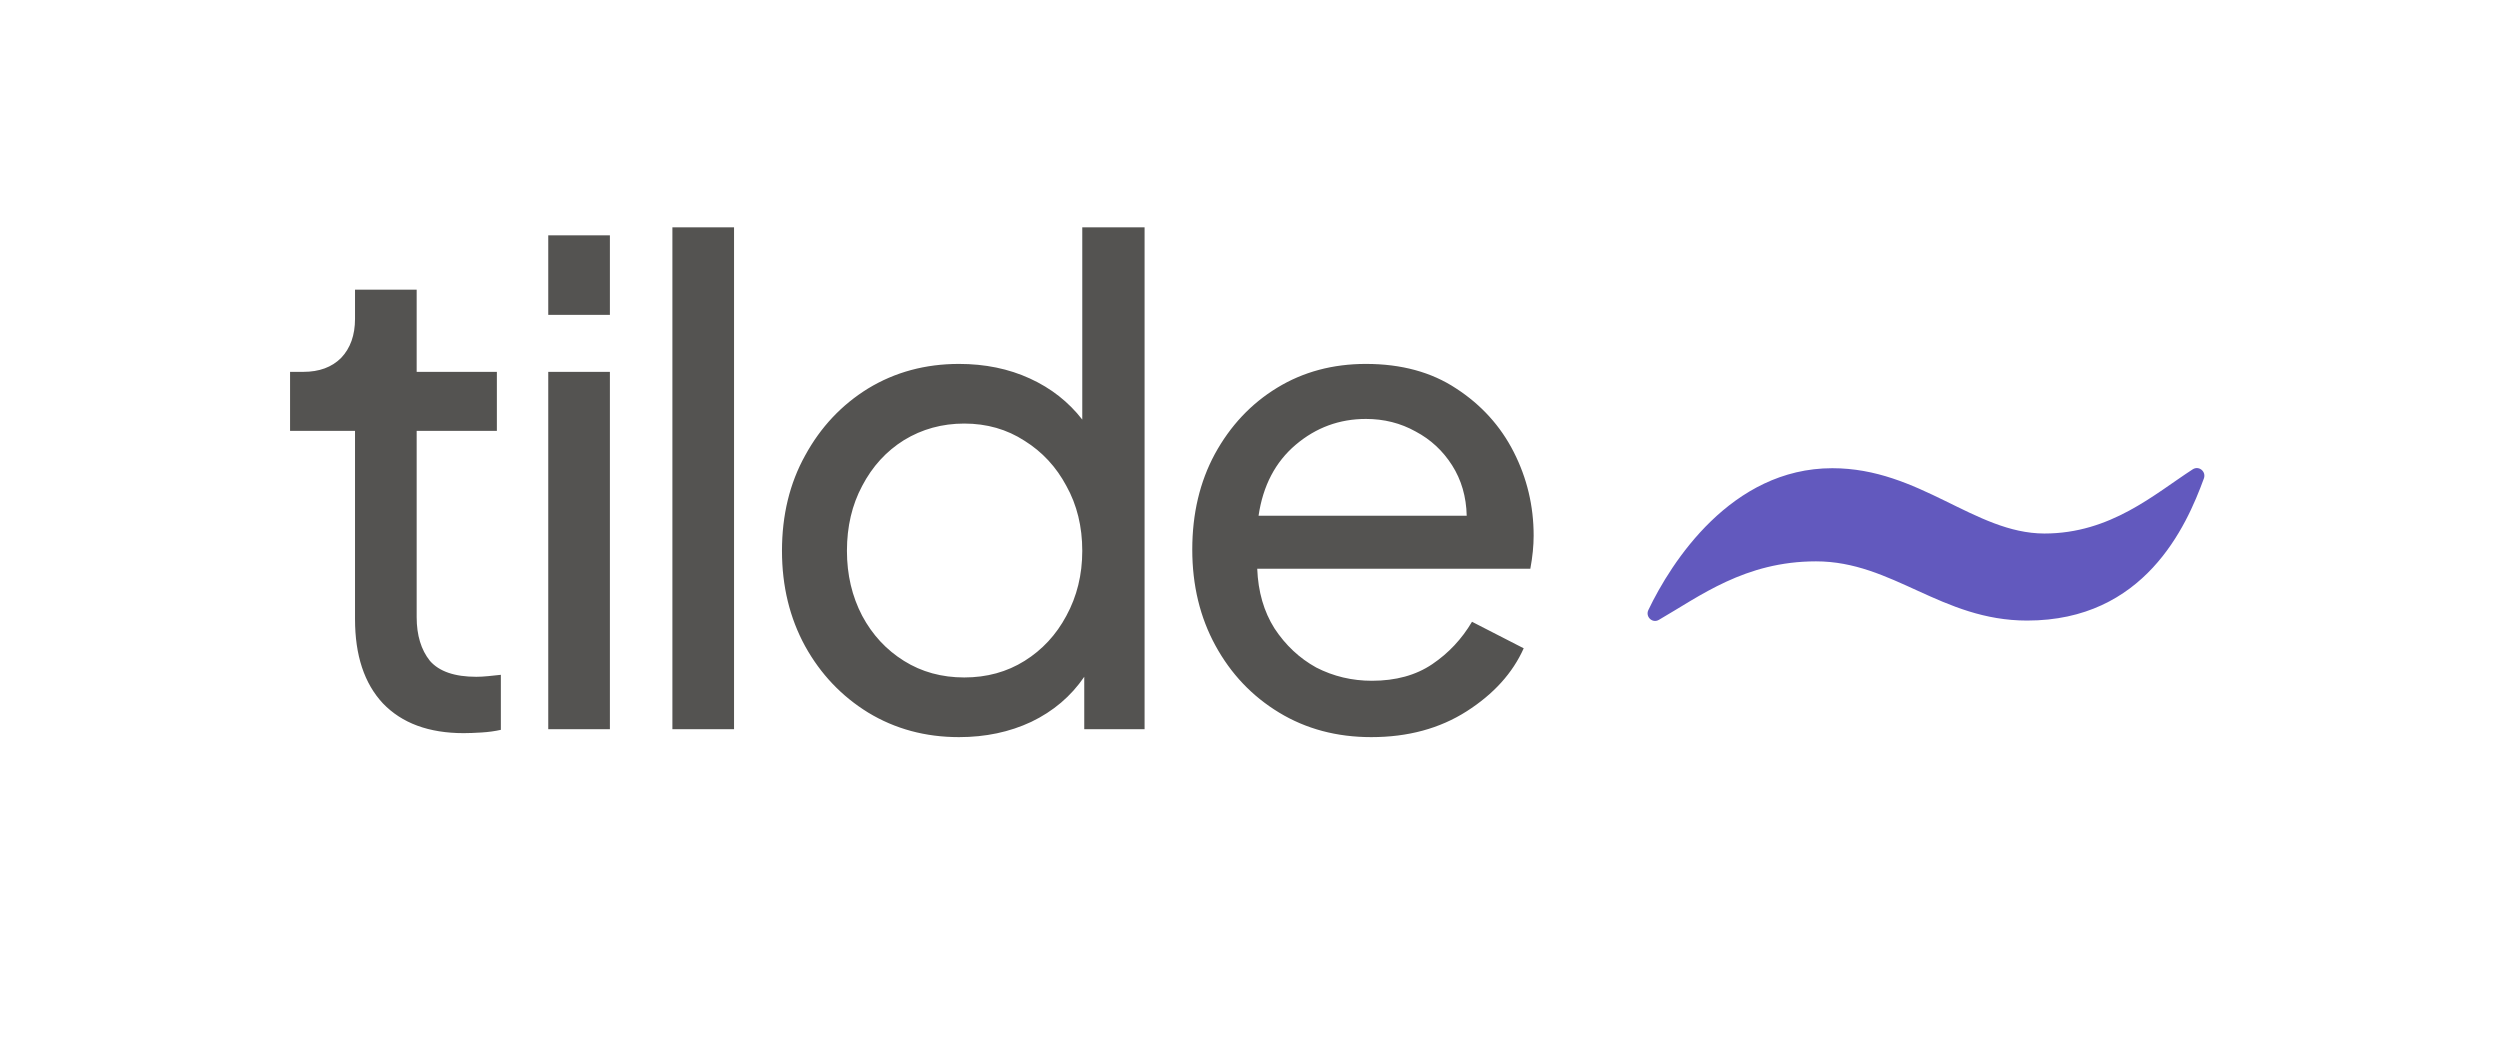
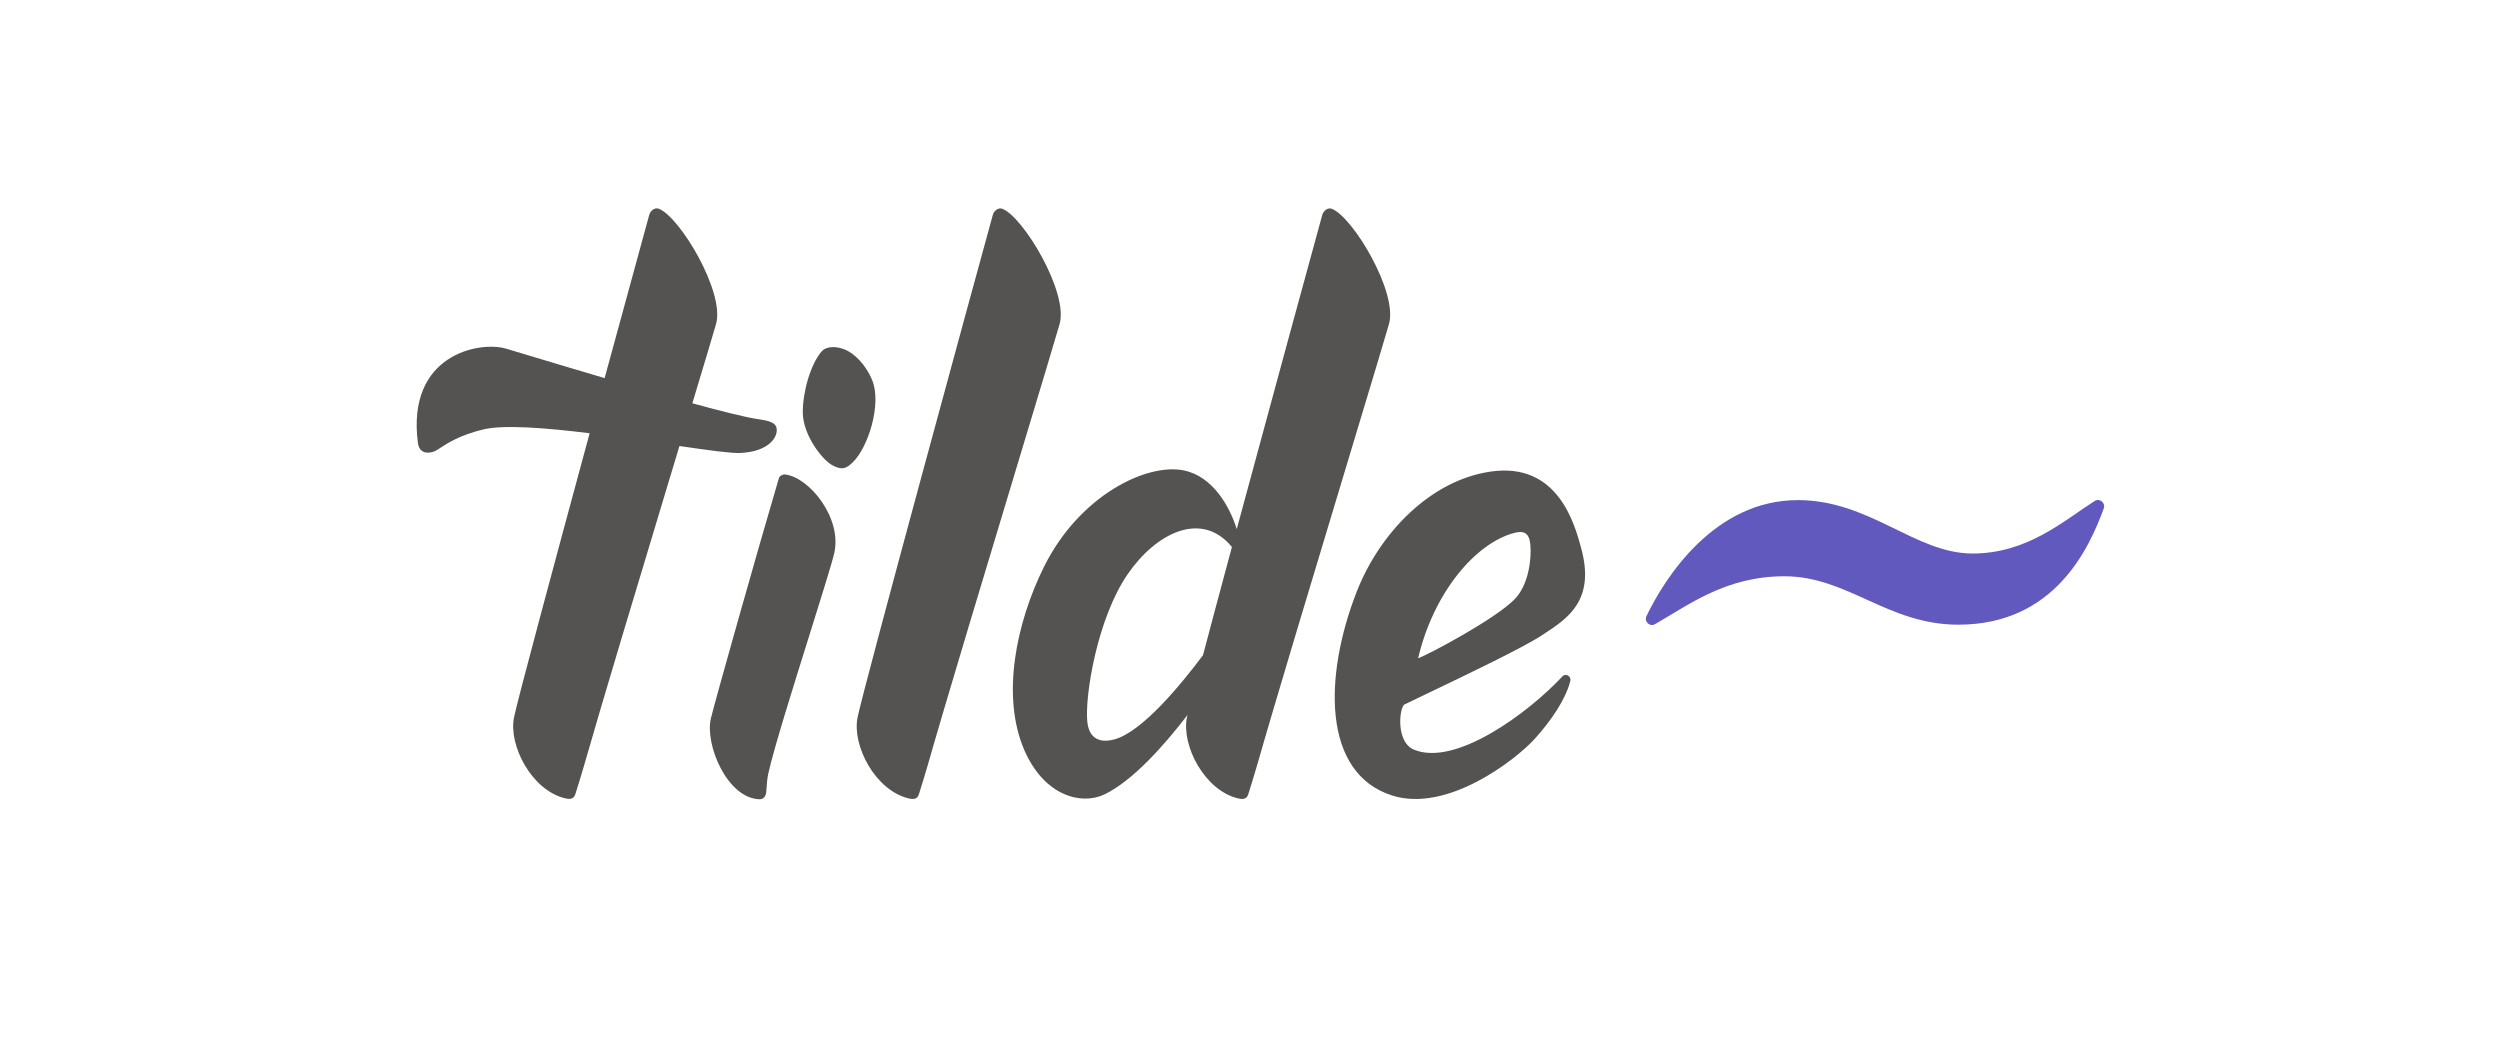
<svg xmlns="http://www.w3.org/2000/svg" width="120" height="50" viewBox="0 0 120 50" fill="none">
-   <path d="M22.259 35.191C22.493 35.191 22.779 35.18 23.118 35.159C23.458 35.138 23.765 35.095 24.041 35.032V32.391C23.85 32.412 23.649 32.433 23.437 32.454C23.224 32.475 23.034 32.486 22.864 32.486C21.824 32.486 21.082 32.231 20.637 31.722C20.212 31.192 20 30.492 20 29.622V20.681H23.85V17.849H20V13.904H17.041V15.304C17.041 16.089 16.818 16.715 16.373 17.181C15.927 17.627 15.323 17.849 14.559 17.849H13.923V20.681H17.041V29.718C17.041 31.457 17.486 32.804 18.377 33.759C19.29 34.713 20.584 35.191 22.259 35.191ZM26.316 15.113H29.275V11.295H26.316V15.113ZM26.316 35H29.275V17.849H26.316V35ZM32.275 35H35.234V10.913H32.275V35ZM46.031 35.382C47.303 35.382 48.459 35.138 49.499 34.65C50.559 34.141 51.408 33.419 52.044 32.486V35H54.94V10.913H51.949V20.14C51.291 19.292 50.453 18.634 49.435 18.168C48.417 17.701 47.282 17.468 46.031 17.468C44.419 17.468 42.965 17.86 41.672 18.645C40.399 19.43 39.391 20.501 38.649 21.859C37.906 23.195 37.535 24.722 37.535 26.441C37.535 28.137 37.906 29.665 38.649 31.022C39.391 32.359 40.399 33.419 41.672 34.204C42.965 34.989 44.419 35.382 46.031 35.382ZM46.285 32.518C45.203 32.518 44.238 32.253 43.39 31.722C42.541 31.192 41.873 30.471 41.385 29.559C40.897 28.625 40.653 27.586 40.653 26.441C40.653 25.274 40.897 24.234 41.385 23.322C41.873 22.389 42.541 21.657 43.39 21.127C44.259 20.596 45.225 20.331 46.285 20.331C47.367 20.331 48.332 20.607 49.181 21.159C50.029 21.689 50.697 22.41 51.185 23.322C51.694 24.234 51.949 25.274 51.949 26.441C51.949 27.586 51.694 28.625 51.185 29.559C50.697 30.471 50.029 31.192 49.181 31.722C48.332 32.253 47.367 32.518 46.285 32.518ZM65.82 35.382C67.581 35.382 69.108 34.968 70.402 34.141C71.696 33.313 72.608 32.306 73.138 31.118L70.656 29.845C70.168 30.672 69.532 31.351 68.747 31.881C67.962 32.412 66.997 32.677 65.852 32.677C64.897 32.677 64.006 32.465 63.179 32.041C62.373 31.595 61.705 30.969 61.175 30.163C60.665 29.357 60.39 28.403 60.347 27.3H73.456C73.562 26.727 73.615 26.197 73.615 25.709C73.615 24.287 73.297 22.951 72.661 21.7C72.025 20.448 71.102 19.43 69.893 18.645C68.705 17.86 67.262 17.468 65.565 17.468C63.974 17.468 62.553 17.849 61.302 18.613C60.05 19.377 59.053 20.437 58.311 21.795C57.59 23.131 57.229 24.659 57.229 26.377C57.229 28.095 57.6 29.633 58.343 30.991C59.085 32.348 60.103 33.419 61.397 34.204C62.691 34.989 64.165 35.382 65.82 35.382ZM65.565 20.109C66.435 20.109 67.231 20.31 67.952 20.713C68.673 21.095 69.256 21.636 69.702 22.336C70.147 23.036 70.381 23.842 70.402 24.754H60.411C60.623 23.312 61.217 22.177 62.193 21.349C63.168 20.522 64.293 20.109 65.565 20.109Z" fill="#545351" />
-   <path d="M87.95 22.474C83.092 22.474 80.21 27.002 79.123 29.278C78.966 29.603 79.316 29.933 79.623 29.755C81.598 28.617 83.755 26.945 87.169 26.945C90.851 26.945 93.183 29.787 97.303 29.787C102.923 29.787 104.936 25.297 105.787 22.964C105.905 22.633 105.549 22.34 105.255 22.525C103.398 23.727 101.31 25.609 98.128 25.609C94.783 25.603 92.151 22.474 87.95 22.474Z" fill="#6259BE" />
+   <path d="M86.298 24.005C82.3 24.005 79.927 27.708 79.032 29.569C78.903 29.834 79.191 30.105 79.443 29.959C81.07 29.028 82.845 27.661 85.655 27.661C88.686 27.661 90.606 29.985 93.997 29.985C98.624 29.985 100.281 26.314 100.981 24.405C101.078 24.135 100.785 23.896 100.543 24.047C99.015 25.03 97.296 26.569 94.677 26.569C91.923 26.564 89.757 24.005 86.298 24.005Z" fill="#6259BE" />
+   <path fill-rule="evenodd" clip-rule="evenodd" d="M37.272 20.534C37.205 20.246 36.806 20.183 36.336 20.11C35.765 20.025 34.612 19.736 33.233 19.357C33.823 17.4 34.253 15.962 34.373 15.543C34.798 14.018 32.63 10.406 31.624 10.019C31.429 9.942 31.221 10.113 31.163 10.316C30.884 11.326 30.028 14.456 29.022 18.149C27.697 17.759 26.452 17.384 25.528 17.106L25.528 17.106C24.986 16.943 24.555 16.813 24.283 16.733C23.028 16.363 19.508 17.003 20.058 21.251C20.124 21.779 20.55 21.779 20.838 21.671C20.914 21.642 21.009 21.58 21.135 21.498C21.485 21.27 22.078 20.884 23.188 20.615C24.167 20.376 26.176 20.534 28.303 20.796C26.637 26.937 24.85 33.571 24.673 34.432C24.398 35.771 25.52 37.949 27.142 38.323C27.386 38.377 27.55 38.346 27.621 38.107C27.639 38.045 27.669 37.95 27.706 37.831L27.706 37.831L27.706 37.83L27.706 37.83C27.793 37.553 27.92 37.147 28.038 36.736C28.825 33.968 30.712 27.709 32.228 22.684L32.228 22.684L32.228 22.683L32.229 22.682L32.613 21.409C34.005 21.612 35.108 21.765 35.538 21.743C36.944 21.675 37.365 20.945 37.272 20.534ZM47.654 10.32C47.711 10.117 47.92 9.946 48.115 10.023C49.117 10.411 51.289 14.023 50.863 15.547C50.7 16.125 49.943 18.635 48.992 21.786L48.99 21.79L48.99 21.792L48.989 21.794L48.989 21.795L48.989 21.796C47.434 26.947 45.364 33.807 44.528 36.74C44.41 37.151 44.284 37.556 44.197 37.834L44.197 37.835C44.16 37.953 44.13 38.049 44.111 38.111C44.041 38.35 43.877 38.382 43.633 38.327C42.01 37.953 40.889 35.775 41.163 34.436C41.478 32.907 46.869 13.166 47.654 10.32ZM63.468 10.32C63.526 10.117 63.734 9.946 63.929 10.023C64.935 10.411 67.103 14.023 66.673 15.547C66.51 16.126 65.751 18.64 64.799 21.795L64.799 21.795C63.244 26.947 61.174 33.807 60.338 36.74C60.22 37.151 60.093 37.557 60.007 37.834C59.97 37.953 59.94 38.049 59.921 38.111C59.85 38.35 59.686 38.382 59.443 38.327C57.82 37.953 56.698 35.775 56.973 34.436C56.982 34.404 56.991 34.364 57 34.319C55.896 35.762 54.375 37.475 53.019 38.129C51.897 38.67 50.124 38.192 49.175 36.023C48.036 33.408 48.79 29.873 50.106 27.217C51.813 23.771 55.054 22.211 56.831 22.581C58.206 22.865 59.026 24.299 59.363 25.399C61.025 19.244 63.016 11.962 63.468 10.32ZM52.19 34.639C52.283 35.559 52.913 35.644 53.475 35.496C54.828 35.139 56.716 32.822 57.745 31.446C58.076 30.182 58.499 28.61 58.96 26.896L59.132 26.256C57.665 24.471 55.475 25.598 54.123 27.568C52.669 29.688 52.066 33.403 52.19 34.639ZM37.387 22.952C37.418 22.839 37.574 22.762 37.698 22.776C38.85 22.924 40.406 24.841 40.052 26.514C39.953 26.974 39.441 28.605 38.853 30.482C38.07 32.98 37.15 35.914 36.882 37.111C36.825 37.362 36.806 37.647 36.793 37.849L36.793 37.849L36.793 37.849L36.793 37.849C36.788 37.916 36.784 37.973 36.78 38.017C36.762 38.211 36.656 38.369 36.465 38.364C34.918 38.337 33.819 35.744 34.124 34.477C34.346 33.562 36.408 26.261 37.387 22.952ZM39.422 16.886C38.903 17.508 38.522 18.82 38.535 19.826C38.553 20.89 39.457 22.054 39.932 22.32C40.419 22.595 40.632 22.482 40.929 22.194C41.669 21.49 42.326 19.402 41.873 18.27C41.545 17.459 40.982 16.967 40.597 16.796C40.184 16.616 39.67 16.588 39.422 16.886ZM67.856 35.978C69.869 36.831 73.402 34.179 74.993 32.47C75.153 32.294 75.432 32.457 75.375 32.687C75.157 33.561 74.453 34.603 73.646 35.487C72.737 36.479 69.474 39.018 66.836 38.188C63.445 37.124 63.547 32.425 65.125 28.394C66.234 25.567 68.667 23.055 71.549 22.636C74.769 22.168 75.575 25.129 75.896 26.307L75.898 26.315C76.576 28.804 75.263 29.669 74.153 30.401C74.117 30.425 74.081 30.449 74.045 30.473C73.148 31.069 70.386 32.391 68.511 33.288C68.088 33.491 67.71 33.672 67.408 33.818C67.151 34.017 67.014 35.622 67.856 35.978ZM73.455 26.121C73.397 25.553 73.118 25.463 72.666 25.584C70.764 26.103 68.791 28.515 68.069 31.6C68.565 31.419 71.753 29.729 72.701 28.764C73.367 28.087 73.526 26.829 73.455 26.121Z" fill="#545351" />
</svg>
